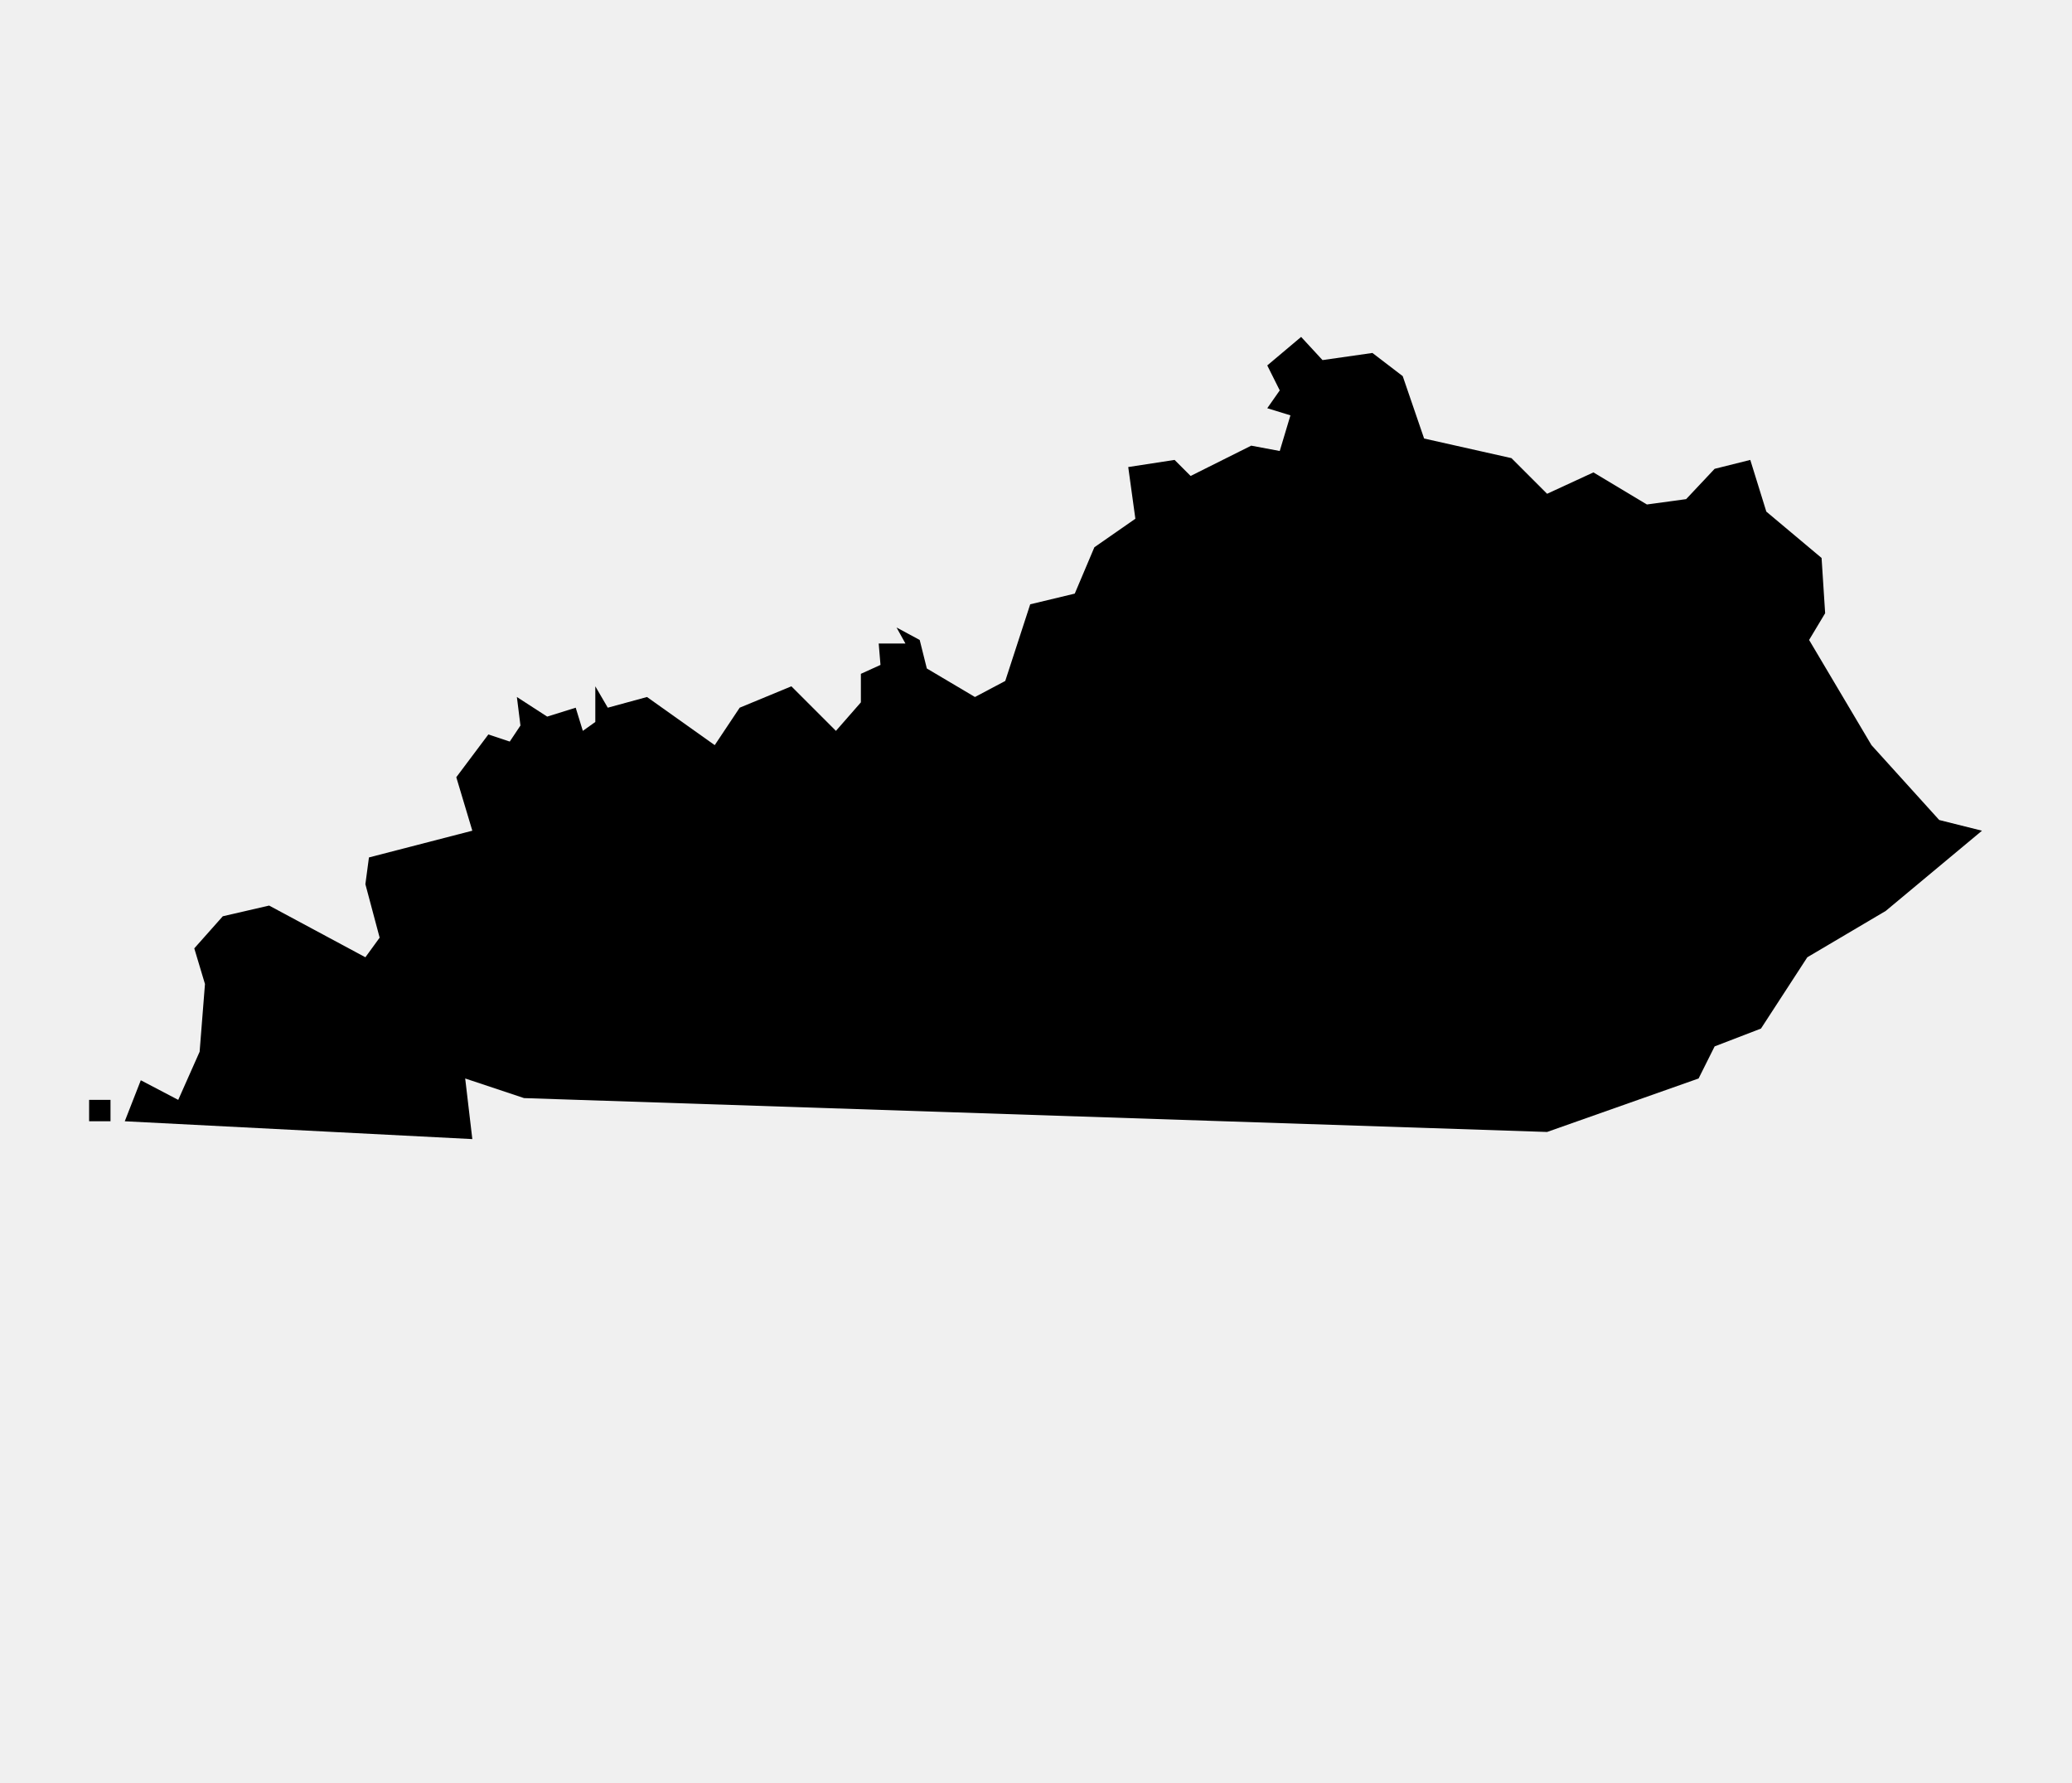
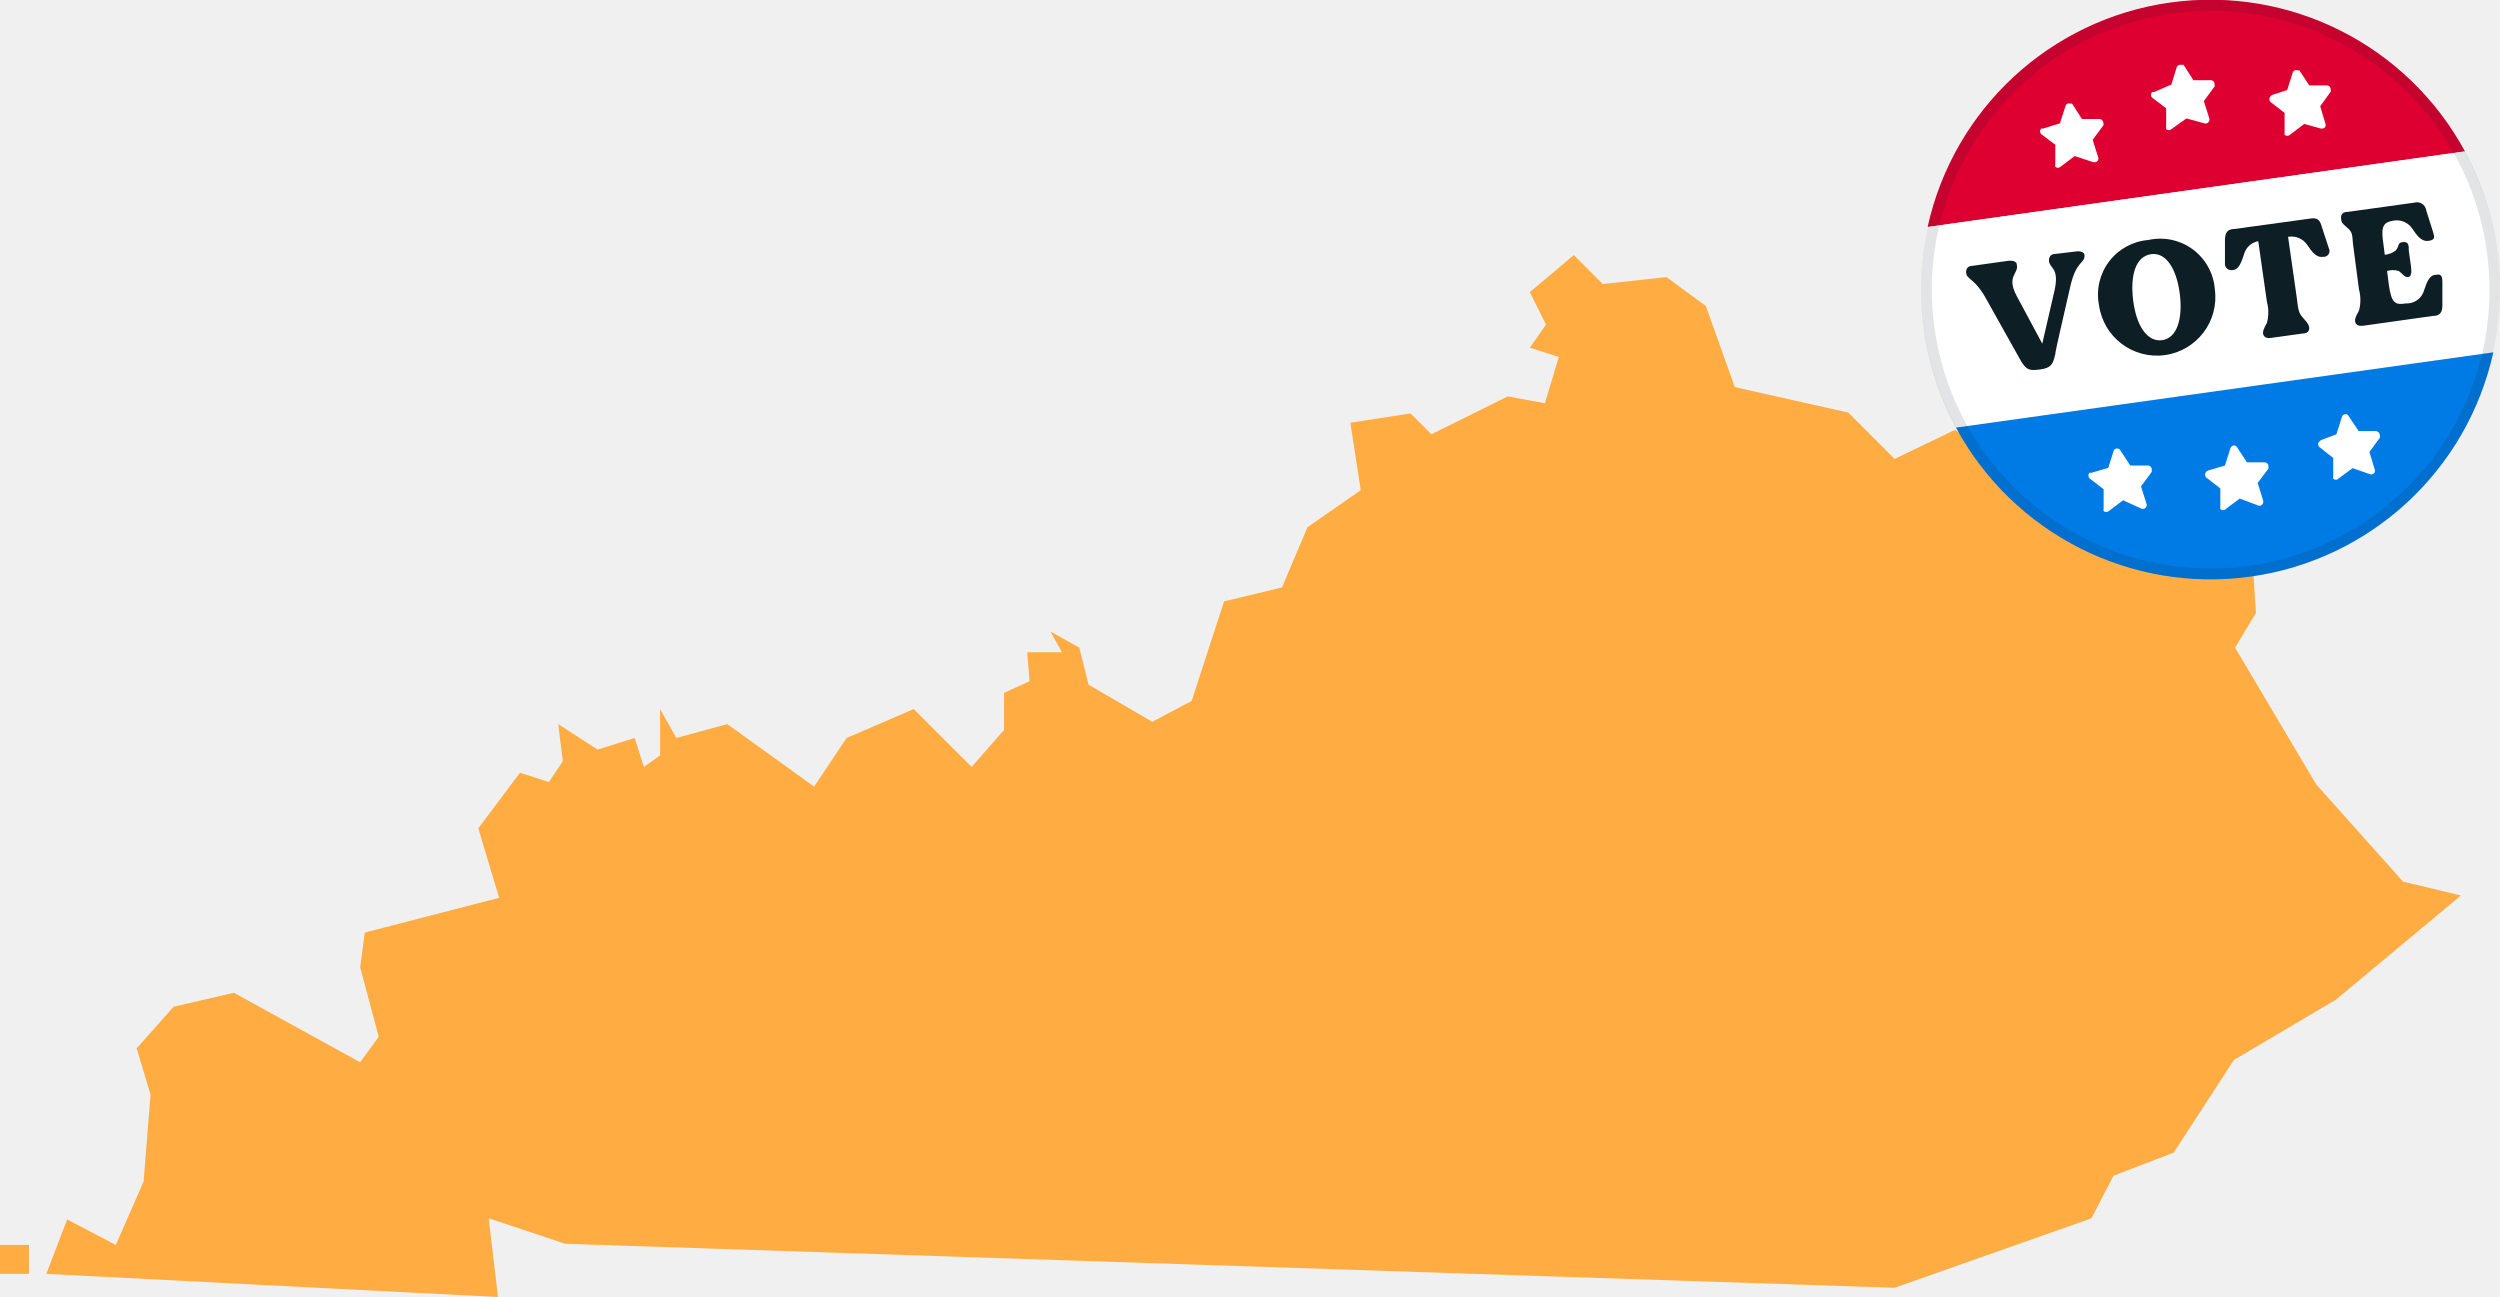
- <svg xmlns="http://www.w3.org/2000/svg" version="1.1" width="93" height="80" viewBox="0 0 93 80">
-   <path d="M4.96 50.32v-0.96h-0.96v0.96h0.96zM59.36 16.16l-0.96-1.040-1.52 1.28 0.56 1.12-0.56 0.8 1.040 0.32-0.48 1.6-1.28-0.24-2.72 1.36-0.72-0.72-2.080 0.32 0.32 2.32-1.84 1.28-0.88 2.080-2 0.48-1.12 3.44-1.36 0.72-2.16-1.28-0.32-1.28-1.040-0.56 0.4 0.72h-1.2l0.080 0.96-0.88 0.4v1.28l-1.12 1.28-2-2-2.32 0.96-1.12 1.68-3.040-2.16-1.76 0.48-0.56-0.96v1.6l-0.56 0.4-0.32-1.040-1.28 0.4-1.36-0.88 0.16 1.28-0.48 0.72-0.96-0.32-1.44 1.92 0.72 2.4-4.64 1.2-0.16 1.2 0.64 2.4-0.64 0.88-4.32-2.32-2.080 0.48-1.28 1.44 0.48 1.6-0.24 3.040-0.96 2.16-1.68-0.88-0.72 1.84 15.6 0.8-0.32-2.72 2.64 0.88 45.92 1.52 6.8-2.4 0.72-1.44 2.080-0.8 2.080-3.2 3.52-2.080 4.32-3.6-1.92-0.48-3.040-3.36-2.8-4.72 0.72-1.2-0.16-2.48-2.48-2.080-0.72-2.32-1.6 0.4-1.28 1.36-1.76 0.24-2.4-1.44-2.080 0.96-1.6-1.6-3.92-0.88-0.96-2.8-1.36-1.040z" />
+ <svg xmlns="http://www.w3.org/2000/svg" id="Layer_1" data-name="Layer 1" viewBox="0 0 86.35 44.77">
+   <defs>
+     <style>.cls-1{fill:#ffad43;}.cls-2{fill:#dd0031;}.cls-3{fill:#fff;}.cls-4{fill:#007ae5;}.cls-5,.cls-6{fill:#0e1e25;}.cls-6{fill-opacity:0.12;fill-rule:evenodd;}</style>
+   </defs>
+   <path class="cls-1" d="M1,44V43H0v1ZM55.36,9.81l-1-1-1.52,1.28.56,1.12-.56.8,1,.32-.48,1.6-1.28-.24L49.44,15l-.72-.72-2.08.32L47,16.93l-1.84,1.28-.88,2.08-2,.48-1.12,3.44-1.36.72L37.6,23.65l-.32-1.28-1-.56.4.72h-1.2l.08,1-.88.4v1.28l-1.12,1.28-2-2-2.32,1-1.12,1.68-3-2.16-1.76.48-.56-1v1.6l-.56.4-.32-1-1.28.4-1.36-.88.16,1.28-.48.72-1-.32-1.44,1.92.72,2.4-4.64,1.2-.16,1.2.64,2.4-.64.88L8.08,34.29,6,34.77,4.72,36.21l.48,1.6-.24,3L4,43l-1.68-.88L1.6,44l15.6.8-.32-2.72,2.64.88,45.92,1.52,6.8-2.4L73,40.61l2.08-.8,2.08-3.2,3.52-2.08L85,30.93,83,30.45l-3-3.36-2.8-4.72.72-1.2-.16-2.48-2.48-2.08-.72-2.32-1.6.4-1.28,1.36-1.76.24-2.4-1.44-2.08,1-1.6-1.6-3.92-.88-1-2.8-1.36-1Z" />
+   <path class="cls-2" d="M85.14,5.23,66.58,7.84A10,10,0,0,1,85.14,5.23Z" />
+   <path class="cls-3" d="M86.12,12.17a10,10,0,0,0-1-6.94L66.58,7.84a10.08,10.08,0,0,0,1,6.93Z" />
+   <path class="cls-4" d="M86.12,12.17a10,10,0,0,1-18.56,2.6Z" />
+   <path class="cls-3" d="M71.66,5.39l-.49.37a.13.13,0,0,1-.18,0,.15.15,0,0,1,0-.09V5l-.49-.37a.14.14,0,0,1,0-.19s0,0,.07,0l.58-.18.19-.59a.12.12,0,0,1,.16-.09.18.18,0,0,1,.07,0l.34.53h.61a.14.14,0,0,1,.13.14.11.11,0,0,1,0,.08l-.37.5.19.6a.13.13,0,0,1-.08.17h-.09Z" />
+   <path class="cls-3" d="M75.52,4.09,75,4.46a.13.13,0,0,1-.18,0,.16.16,0,0,1,0-.09l0-.63-.49-.37a.14.14,0,0,1,0-.19s0,0,.07,0L75,2.92l.18-.59a.14.14,0,0,1,.17-.09.18.18,0,0,1,.07,0l.34.53h.6a.13.13,0,0,1,.13.14.19.19,0,0,1,0,.08l-.37.5.19.6a.14.14,0,0,1-.09.17.11.11,0,0,1-.08,0Z" />
+   <path class="cls-3" d="M79.59,4.28l-.49.37a.13.13,0,0,1-.19,0,.19.19,0,0,1,0-.08V3.9l-.49-.38a.14.14,0,0,1,0-.19.15.15,0,0,1,.06-.05L79,3.11l.19-.6a.12.12,0,0,1,.16-.08s.06,0,.07,0l.34.52h.61a.13.13,0,0,1,.13.14.11.11,0,0,1,0,.08l-.36.5.18.6a.13.13,0,0,1-.08.17h-.08Z" />
+   <path class="cls-3" d="M73.33,17.28l-.49.37a.13.13,0,0,1-.18,0,.11.11,0,0,1,0-.08V16.9l-.49-.38a.14.14,0,0,1,0-.19.18.18,0,0,1,.07,0l.58-.17.19-.6a.13.13,0,0,1,.23,0l.34.52h.61a.13.13,0,0,1,.13.14.11.11,0,0,1,0,.08l-.37.5.19.6a.13.13,0,0,1-.08.17.14.14,0,0,1-.09,0Z" />
+   <path class="cls-3" d="M77.36,17.22l-.48.36a.13.13,0,0,1-.19,0,.19.19,0,0,1,0-.08v-.63l-.49-.38a.14.14,0,0,1,0-.19.18.18,0,0,1,.07-.05l.58-.17.19-.6a.13.13,0,0,1,.16-.09.13.13,0,0,1,.07.06l.34.52h.61a.13.13,0,0,1,.13.14.13.13,0,0,1,0,.08l-.37.49.19.61a.14.14,0,0,1-.08.17.1.1,0,0,1-.09,0Z" />
+   <path class="cls-3" d="M81.26,16.17l-.49.36a.12.12,0,0,1-.18,0,.13.13,0,0,1,0-.08v-.63l-.48-.38a.13.13,0,0,1,0-.19s0,0,.06-.05L80.7,15l.19-.6a.13.13,0,0,1,.16-.09.11.11,0,0,1,.07.06l.35.52h.6a.15.15,0,0,1,.13.14.16.16,0,0,1,0,.09l-.36.49.18.6a.12.12,0,0,1-.08.17.11.11,0,0,1-.08,0Z" />
+   <path class="cls-5" d="M71.67,8.69,71,8.77c-.16,0-.22.09-.23.21,0,.31.38.23.19,1.07l-.42,1.82-.88-1.64c-.38-.71.08-.77,0-1.09,0-.11-.14-.15-.31-.13l-1.21.17c-.16,0-.23.09-.23.21,0,.29.29.17.73,1l1.12,2c.22.41.35.42.71.37s.44-.16.52-.53c0-.12.3-1.35.51-2.3S72,9.13,72,8.82C72,8.7,71.84,8.66,71.67,8.69Z" />
+   <path class="cls-5" d="M74.2,8.29a1.89,1.89,0,0,0-1.7,2.25,2,2,0,1,0,4-.55A1.89,1.89,0,0,0,74.2,8.29Zm.48,3.46c-.51.07-.89-.49-1-1.37s.09-1.52.61-1.6.89.5,1,1.37S75.19,11.68,74.68,11.75Z" />
+   <path class="cls-5" d="M80.44,8.58l-.25-.76c-.06-.24-.17-.31-.4-.27l-2.62.36c-.23,0-.32.13-.32.38s0,.55,0,.79a.22.22,0,0,0,.25.25c.25,0,.33-.33.41-.55A.62.62,0,0,1,78,8.33l.3,2.1a1.38,1.38,0,0,1,0,.72c-.12.22-.15.3-.13.39s.11.16.28.13l1.08-.15c.17,0,.24-.09.23-.2s-.06-.17-.22-.35-.16-.3-.21-.69l-.3-2.1a.66.66,0,0,1,.67.29c.13.19.29.44.54.4A.2.2,0,0,0,80.44,8.58Z" />
+   <path class="cls-5" d="M84.15,9.49c-.26,0-.34.31-.42.53a.62.62,0,0,1-.56.46H83.1c-.37.06-.5,0-.59-.65l-.06-.47a.67.67,0,0,1,.4,0c.16.11.2.22.32.21s.13-.17.11-.34l-.08-.57c0-.17,0-.32-.2-.3s-.12.14-.25.29a.71.71,0,0,1-.38.15l-.05-.39c-.09-.6,0-.73.35-.79a.65.65,0,0,1,.66.29c.13.19.29.44.54.41s.22-.13.17-.3l-.24-.76A.32.32,0,0,0,83.39,7l-2.31.32c-.16,0-.23.09-.22.21s0,.16.22.34.15.31.21.69L81.48,10a1.42,1.42,0,0,1,0,.73c-.12.21-.15.29-.13.39s.11.15.28.13l2.42-.34c.22,0,.31-.12.31-.36s0-.56,0-.81S84.28,9.47,84.15,9.49Z" />
+   <path class="cls-6" d="M77.69,19.54a9.63,9.63,0,1,0-10.87-8.2A9.62,9.62,0,0,0,77.69,19.54Zm0,.37A10,10,0,1,0,66.45,11.4,10,10,0,0,0,77.74,19.91Z" />
</svg>
